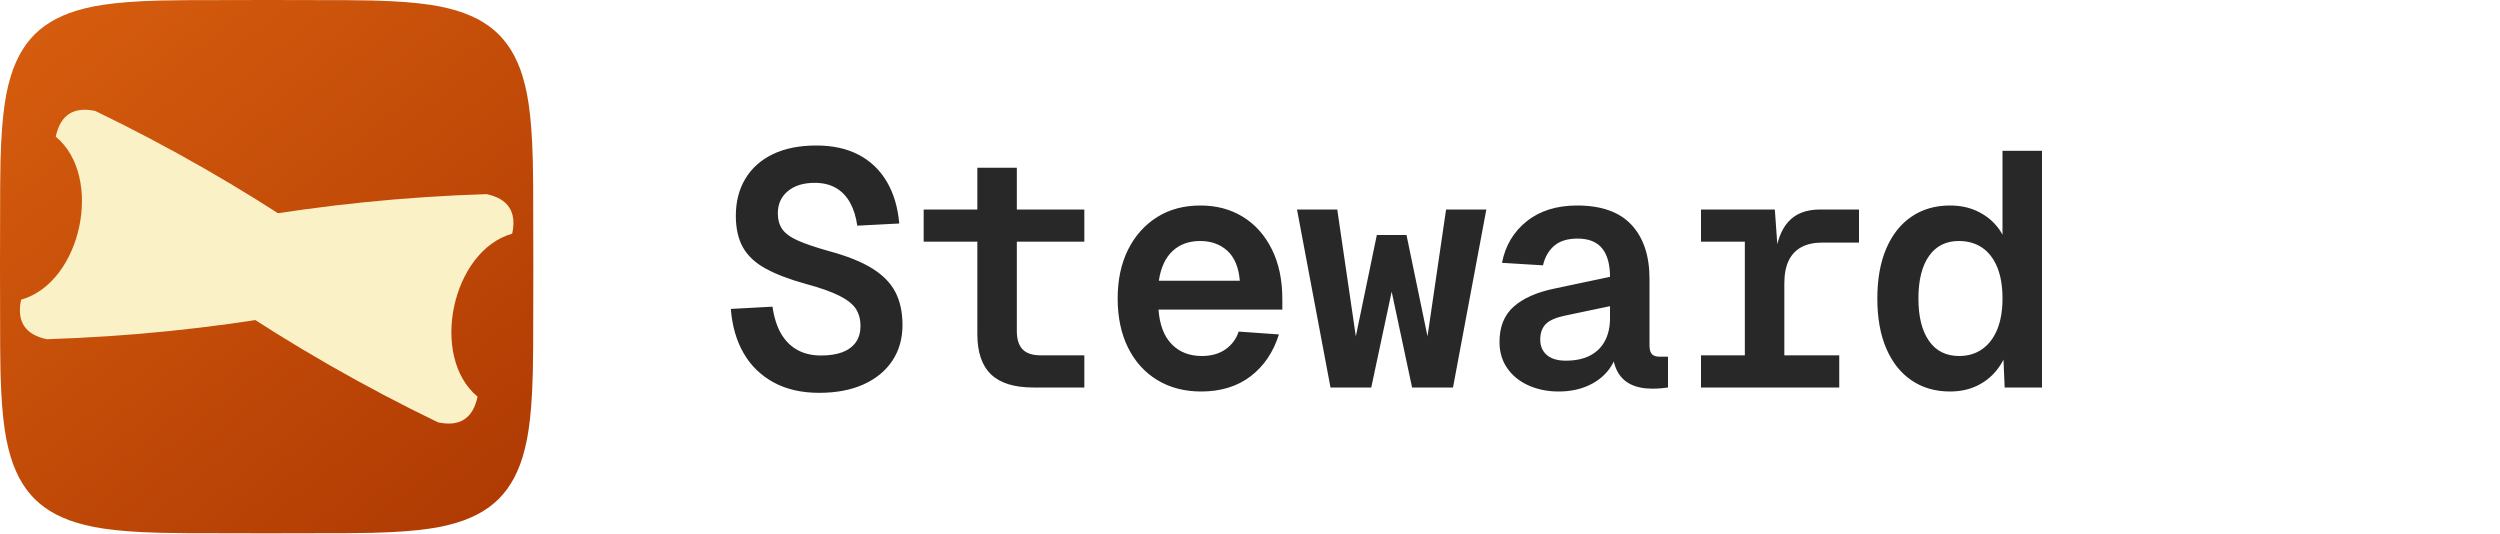
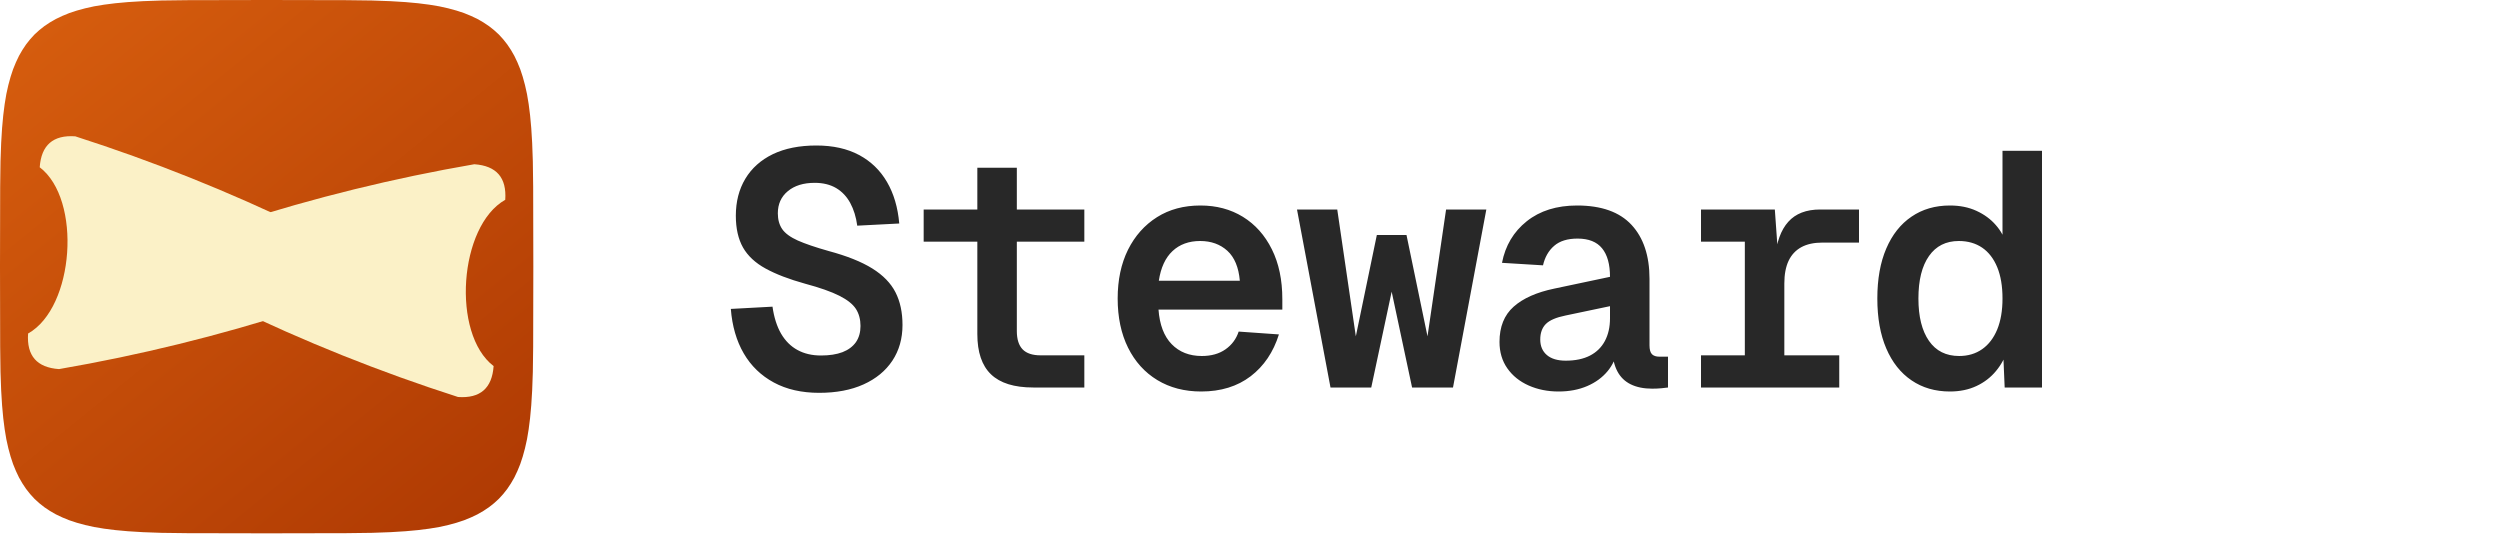
<svg xmlns="http://www.w3.org/2000/svg" width="300" height="64" viewBox="0 0 300 64">
  <defs>
    <linearGradient id="tile" gradientUnits="userSpaceOnUse" x1="6" y1="0" x2="58" y2="64">
      <stop offset="0" stop-color="#d65d0e" />
      <stop offset="1" stop-color="#af3a03" />
    </linearGradient>
  </defs>
  <path d="M 64 32 L 63.98 41.58 L 63.94 44.64 L 63.86 46.85 L 63.75 48.64 L 63.61 50.17 L 63.44 51.51 L 63.24 52.71 L 63 53.79 L 62.73 54.78 L 62.43 55.69 L 62.09 56.52 L 61.72 57.3 L 61.31 58.01 L 60.87 58.67 L 60.38 59.29 L 59.86 59.86 L 59.29 60.38 L 58.67 60.87 L 58.01 61.31 L 57.3 61.72 L 56.52 62.09 L 55.69 62.43 L 54.78 62.73 L 53.79 63 L 52.71 63.24 L 51.51 63.44 L 50.17 63.61 L 48.64 63.75 L 46.85 63.86 L 44.64 63.94 L 41.58 63.98 L 32 64 L 22.42 63.98 L 19.36 63.94 L 17.15 63.86 L 15.36 63.75 L 13.83 63.61 L 12.49 63.44 L 11.29 63.24 L 10.21 63 L 9.22 62.73 L 8.31 62.43 L 7.48 62.09 L 6.7 61.72 L 5.99 61.31 L 5.33 60.87 L 4.71 60.38 L 4.14 59.86 L 3.62 59.29 L 3.13 58.67 L 2.69 58.01 L 2.28 57.3 L 1.91 56.52 L 1.57 55.69 L 1.27 54.78 L 1 53.79 L 0.76 52.71 L 0.56 51.51 L 0.39 50.17 L 0.25 48.64 L 0.14 46.85 L 0.06 44.64 L 0.02 41.58 L 0 32 L 0.02 22.42 L 0.06 19.36 L 0.14 17.15 L 0.25 15.36 L 0.39 13.83 L 0.56 12.49 L 0.76 11.29 L 1 10.21 L 1.27 9.22 L 1.57 8.31 L 1.91 7.48 L 2.28 6.7 L 2.69 5.99 L 3.13 5.33 L 3.62 4.71 L 4.14 4.14 L 4.71 3.62 L 5.33 3.13 L 5.99 2.69 L 6.7 2.28 L 7.48 1.91 L 8.31 1.57 L 9.22 1.27 L 10.21 1 L 11.29 0.76 L 12.49 0.56 L 13.83 0.39 L 15.36 0.25 L 17.15 0.14 L 19.36 0.06 L 22.42 0.02 L 32 0 L 41.58 0.02 L 44.64 0.06 L 46.85 0.14 L 48.64 0.25 L 50.17 0.39 L 51.51 0.56 L 52.71 0.76 L 53.79 1 L 54.78 1.27 L 55.69 1.57 L 56.52 1.91 L 57.3 2.28 L 58.01 2.69 L 58.67 3.13 L 59.29 3.62 L 59.86 4.14 L 60.38 4.71 L 60.87 5.33 L 61.31 5.99 L 61.72 6.7 L 62.09 7.48 L 62.43 8.31 L 62.73 9.22 L 63 10.21 L 63.24 11.29 L 63.44 12.49 L 63.61 13.83 L 63.75 15.36 L 63.86 17.15 L 63.94 19.36 L 63.98 22.42 Z" fill="url(#tile)" />
-   <g transform="rotate(12 32 32)">
-     <path d="M 36 27 Q 22.34 21.52 8 18 Q 4 18 4 22 C 10.67 25.5 10.67 38.5 4 42 Q 4 46 8 46 Q 22.34 42.48 36 37 Z" fill="#fbf1c7" />
-     <path d="M 28 27 Q 41.66 21.52 56 18 Q 60 18 60 22 C 53.33 25.5 53.33 38.5 60 42 Q 60 46 56 46 Q 41.66 42.48 28 37 Z" fill="#fbf1c7" />
+   <g transform="rotate(4 32 32)">
+     <path d="M 36 27 Q 22.34 21.52 8 18 Q 4 18 4 22 C 9.33 25.5 9.33 38.5 4 42 Q 4 46 8 46 Q 22.34 42.48 36 37 Z" fill="#fbf1c7" />
+     <path d="M 28 27 Q 41.66 21.52 56 18 Q 60 18 60 22 C 54.67 25.5 54.67 38.5 60 42 Q 60 46 56 46 Q 41.66 42.48 28 37 Z" fill="#fbf1c7" />
  </g>
  <path d="M98.30 47.14Q95.15 47.14 92.86 45.90Q90.56 44.66 89.25 42.41Q87.94 40.16 87.70 37.07L92.70 36.80Q92.97 38.72 93.73 40.04Q94.50 41.35 95.70 42.00Q96.90 42.66 98.52 42.66Q100.04 42.66 101.10 42.26Q102.15 41.85 102.71 41.06Q103.26 40.26 103.26 39.12Q103.26 37.93 102.71 37.07Q102.15 36.21 100.72 35.49Q99.28 34.76 96.60 34.04Q93.72 33.24 91.88 32.23Q90.03 31.22 89.16 29.70Q88.30 28.17 88.30 25.89Q88.30 23.35 89.44 21.45Q90.58 19.55 92.74 18.50Q94.91 17.46 97.96 17.46Q100.96 17.46 103.09 18.60Q105.22 19.74 106.44 21.84Q107.66 23.93 107.91 26.82L102.87 27.08Q102.66 25.52 102.03 24.36Q101.40 23.20 100.34 22.57Q99.27 21.94 97.77 21.94Q95.74 21.94 94.54 22.94Q93.34 23.93 93.34 25.60Q93.34 26.73 93.87 27.50Q94.40 28.26 95.73 28.86Q97.06 29.45 99.43 30.12Q102.74 31.01 104.68 32.22Q106.62 33.43 107.46 35.08Q108.30 36.72 108.30 39.00Q108.30 41.45 107.08 43.29Q105.86 45.12 103.62 46.13Q101.38 47.14 98.30 47.14Z M123.99 46.50Q120.56 46.50 118.92 44.92Q117.28 43.35 117.28 40.08V20.13H122.02V39.73Q122.02 41.21 122.72 41.93Q123.42 42.64 124.86 42.64H130.12V46.50ZM110.84 29.00V25.14H130.12V29.00Z M144.14 46.98Q141.14 46.98 138.88 45.61Q136.62 44.24 135.37 41.73Q134.12 39.21 134.12 35.82Q134.12 32.48 135.36 29.97Q136.61 27.47 138.84 26.06Q141.06 24.66 144.05 24.66Q146.94 24.66 149.15 26.02Q151.37 27.39 152.62 29.91Q153.88 32.43 153.88 35.91V37.15H139.02Q139.22 39.88 140.60 41.30Q141.98 42.72 144.22 42.72Q145.92 42.72 147.06 41.92Q148.20 41.12 148.64 39.79L153.47 40.13Q152.47 43.32 150.08 45.15Q147.68 46.98 144.14 46.98ZM139.06 33.69H148.78Q148.57 31.27 147.28 30.09Q145.99 28.92 144.02 28.92Q141.99 28.92 140.70 30.13Q139.41 31.34 139.06 33.69Z M159.66 46.50 155.64 25.14H160.47L162.70 40.36L165.22 28.20H168.78L171.30 40.36L173.53 25.14H178.36L174.36 46.50H169.45L167.00 35.00L164.55 46.50Z M187.04 46.98Q185.06 46.98 183.44 46.26Q181.82 45.54 180.88 44.20Q179.94 42.86 179.94 41.03Q179.94 38.31 181.64 36.80Q183.34 35.29 186.53 34.63L193.20 33.22Q193.20 30.96 192.25 29.80Q191.30 28.63 189.31 28.63Q187.50 28.63 186.50 29.50Q185.50 30.36 185.16 31.84L180.24 31.54Q180.84 28.44 183.21 26.55Q185.58 24.66 189.25 24.66Q193.62 24.66 195.78 26.98Q197.94 29.31 197.94 33.46V41.43Q197.94 42.21 198.24 42.51Q198.54 42.80 199.12 42.80H200.16V46.50Q199.92 46.54 199.38 46.59Q198.83 46.64 198.27 46.64Q196.75 46.64 195.69 46.12Q194.63 45.60 194.08 44.55Q193.53 43.50 193.47 41.96H194.08Q193.86 43.38 192.92 44.53Q191.97 45.68 190.46 46.33Q188.94 46.98 187.04 46.98ZM187.89 43.28Q189.62 43.28 190.80 42.67Q191.98 42.06 192.59 40.91Q193.20 39.76 193.20 38.20V36.74L187.87 37.86Q186.18 38.20 185.50 38.88Q184.83 39.56 184.83 40.74Q184.83 41.93 185.63 42.61Q186.42 43.28 187.89 43.28Z M204.12 46.50V42.64H211.47L209.38 44.71V26.91L211.47 29.00H204.12V25.14H212.98L213.42 31.33L213.00 31.00Q213.27 28.09 214.59 26.62Q215.91 25.14 218.42 25.14H223.08V29.11H218.70Q217.17 29.11 216.16 29.66Q215.14 30.22 214.63 31.30Q214.12 32.39 214.12 34.02V44.71L212.06 42.64H220.71V46.50Z M233.99 46.98Q231.34 46.98 229.38 45.64Q227.42 44.31 226.35 41.81Q225.28 39.32 225.28 35.82Q225.28 32.32 226.35 29.83Q227.42 27.33 229.38 26.00Q231.34 24.66 233.99 24.66Q235.78 24.66 237.17 25.30Q238.57 25.94 239.49 27.00Q240.42 28.05 240.74 29.32L240.30 30.21V18.10H245.04V46.50H240.56L240.33 41.11L240.91 41.92Q240.48 43.37 239.52 44.52Q238.57 45.67 237.18 46.32Q235.78 46.98 233.99 46.98ZM235.10 42.72Q236.69 42.72 237.86 41.90Q239.03 41.08 239.67 39.53Q240.30 37.98 240.30 35.82Q240.30 33.61 239.67 32.07Q239.03 30.52 237.86 29.72Q236.68 28.92 235.06 28.92Q232.74 28.92 231.48 30.72Q230.21 32.52 230.21 35.82Q230.21 39.09 231.48 40.91Q232.74 42.72 235.10 42.72Z" fill="#282828" />
</svg>
